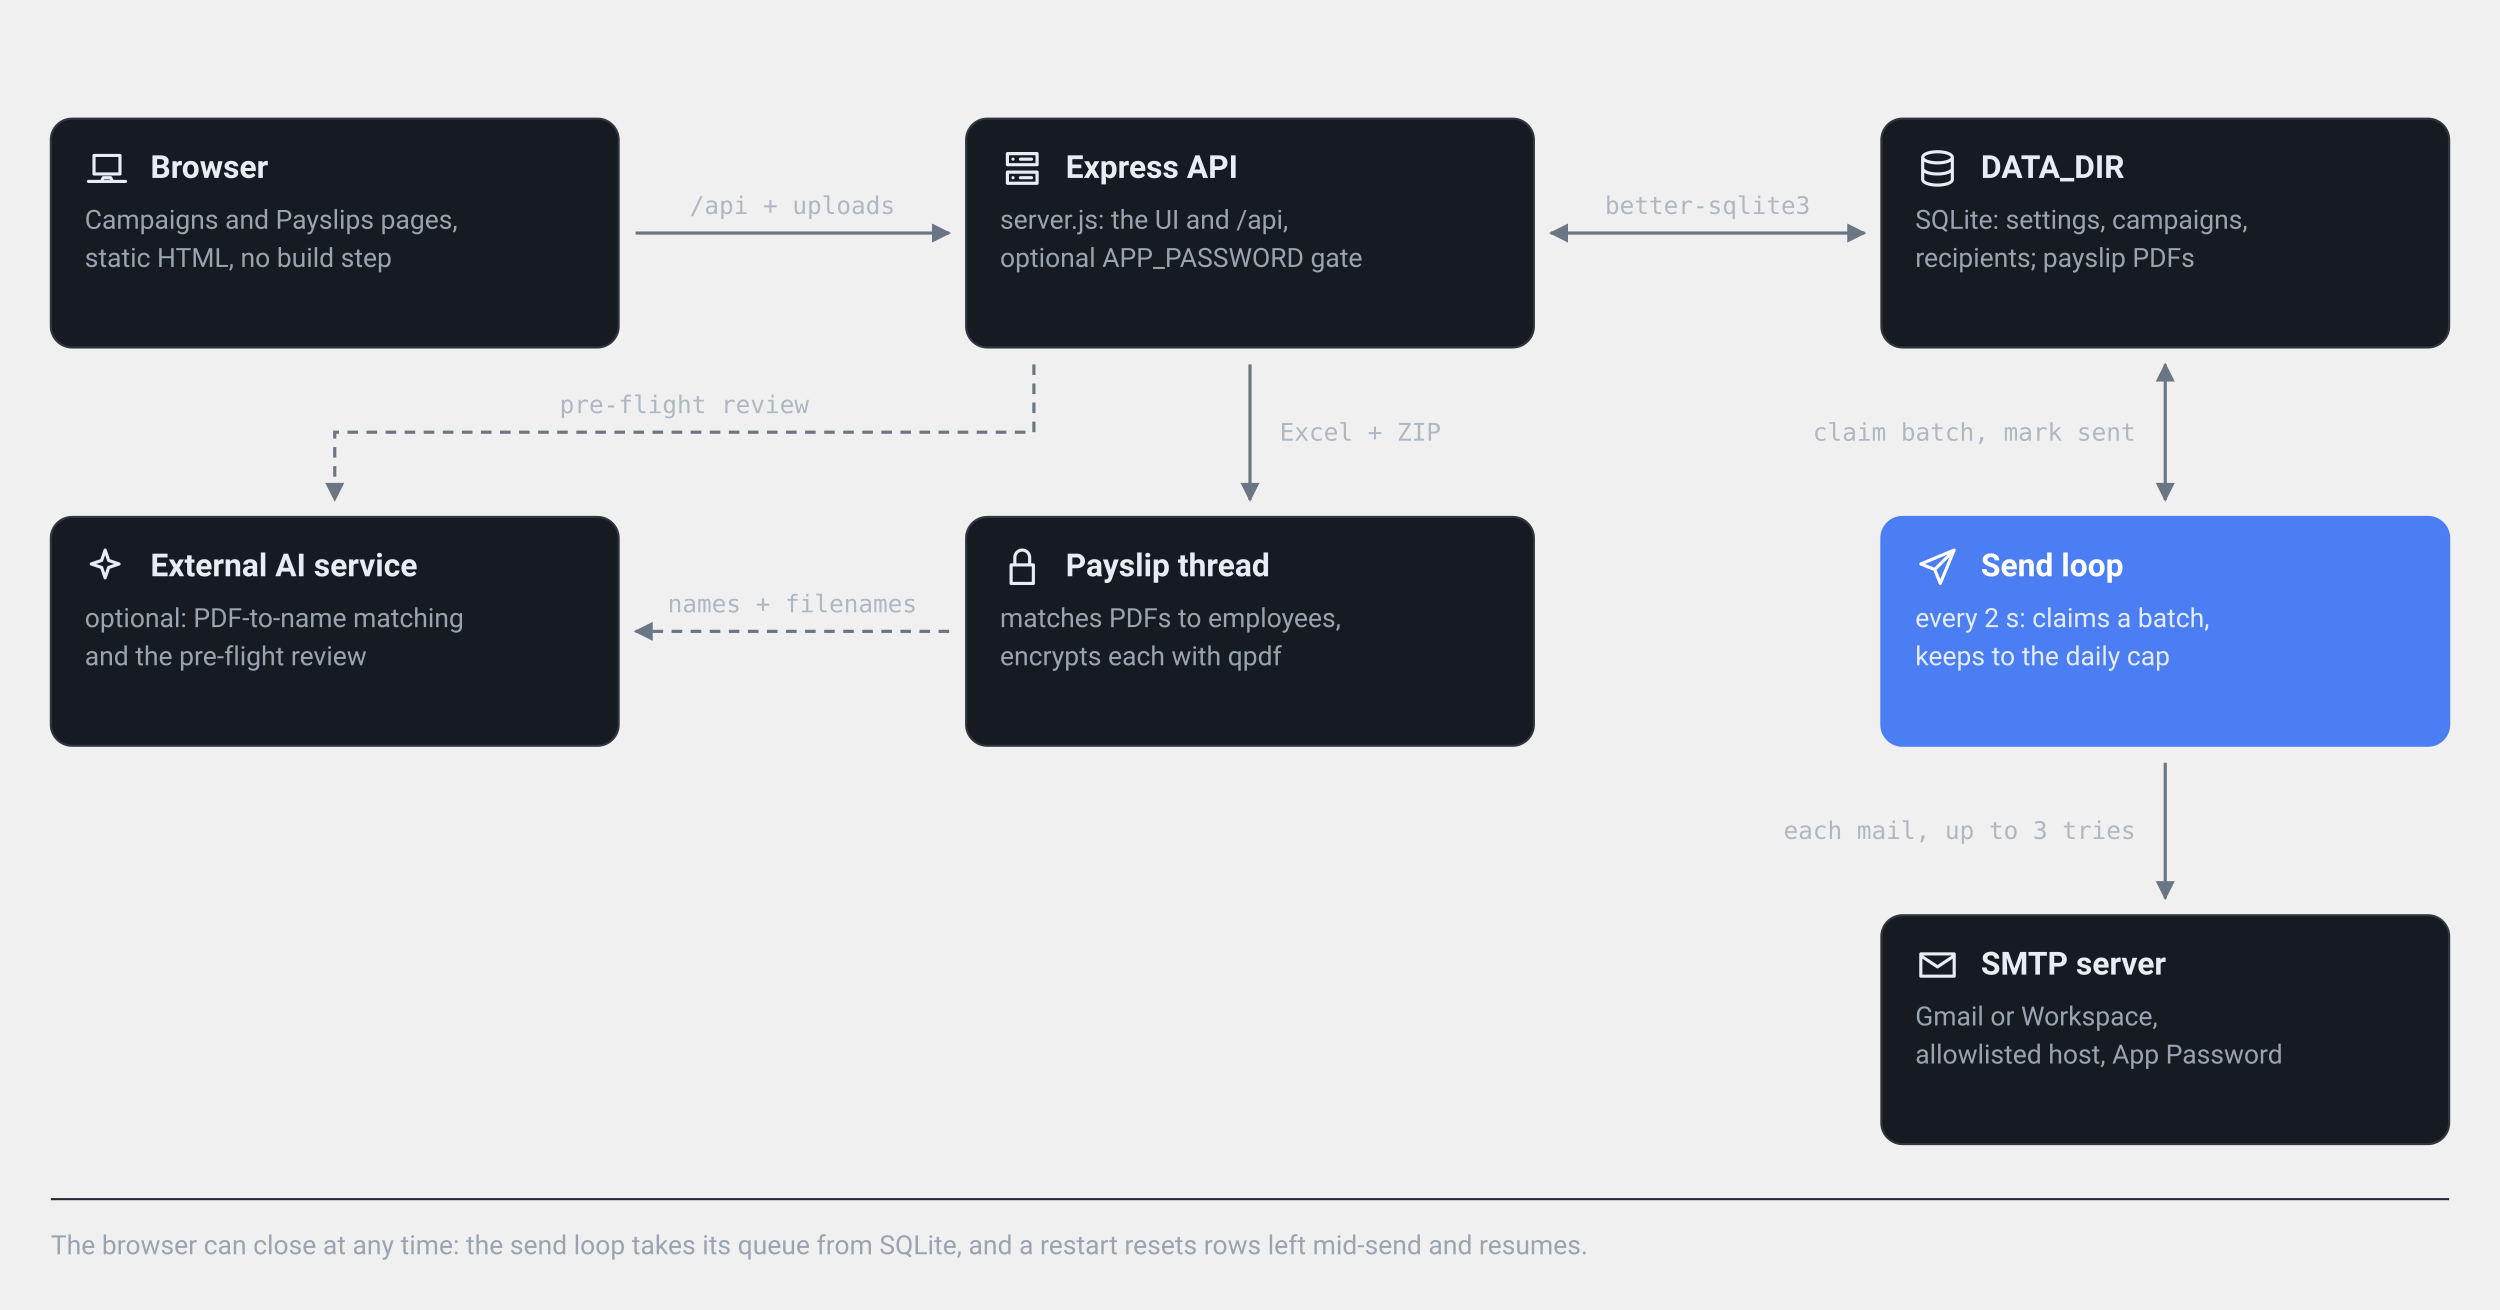
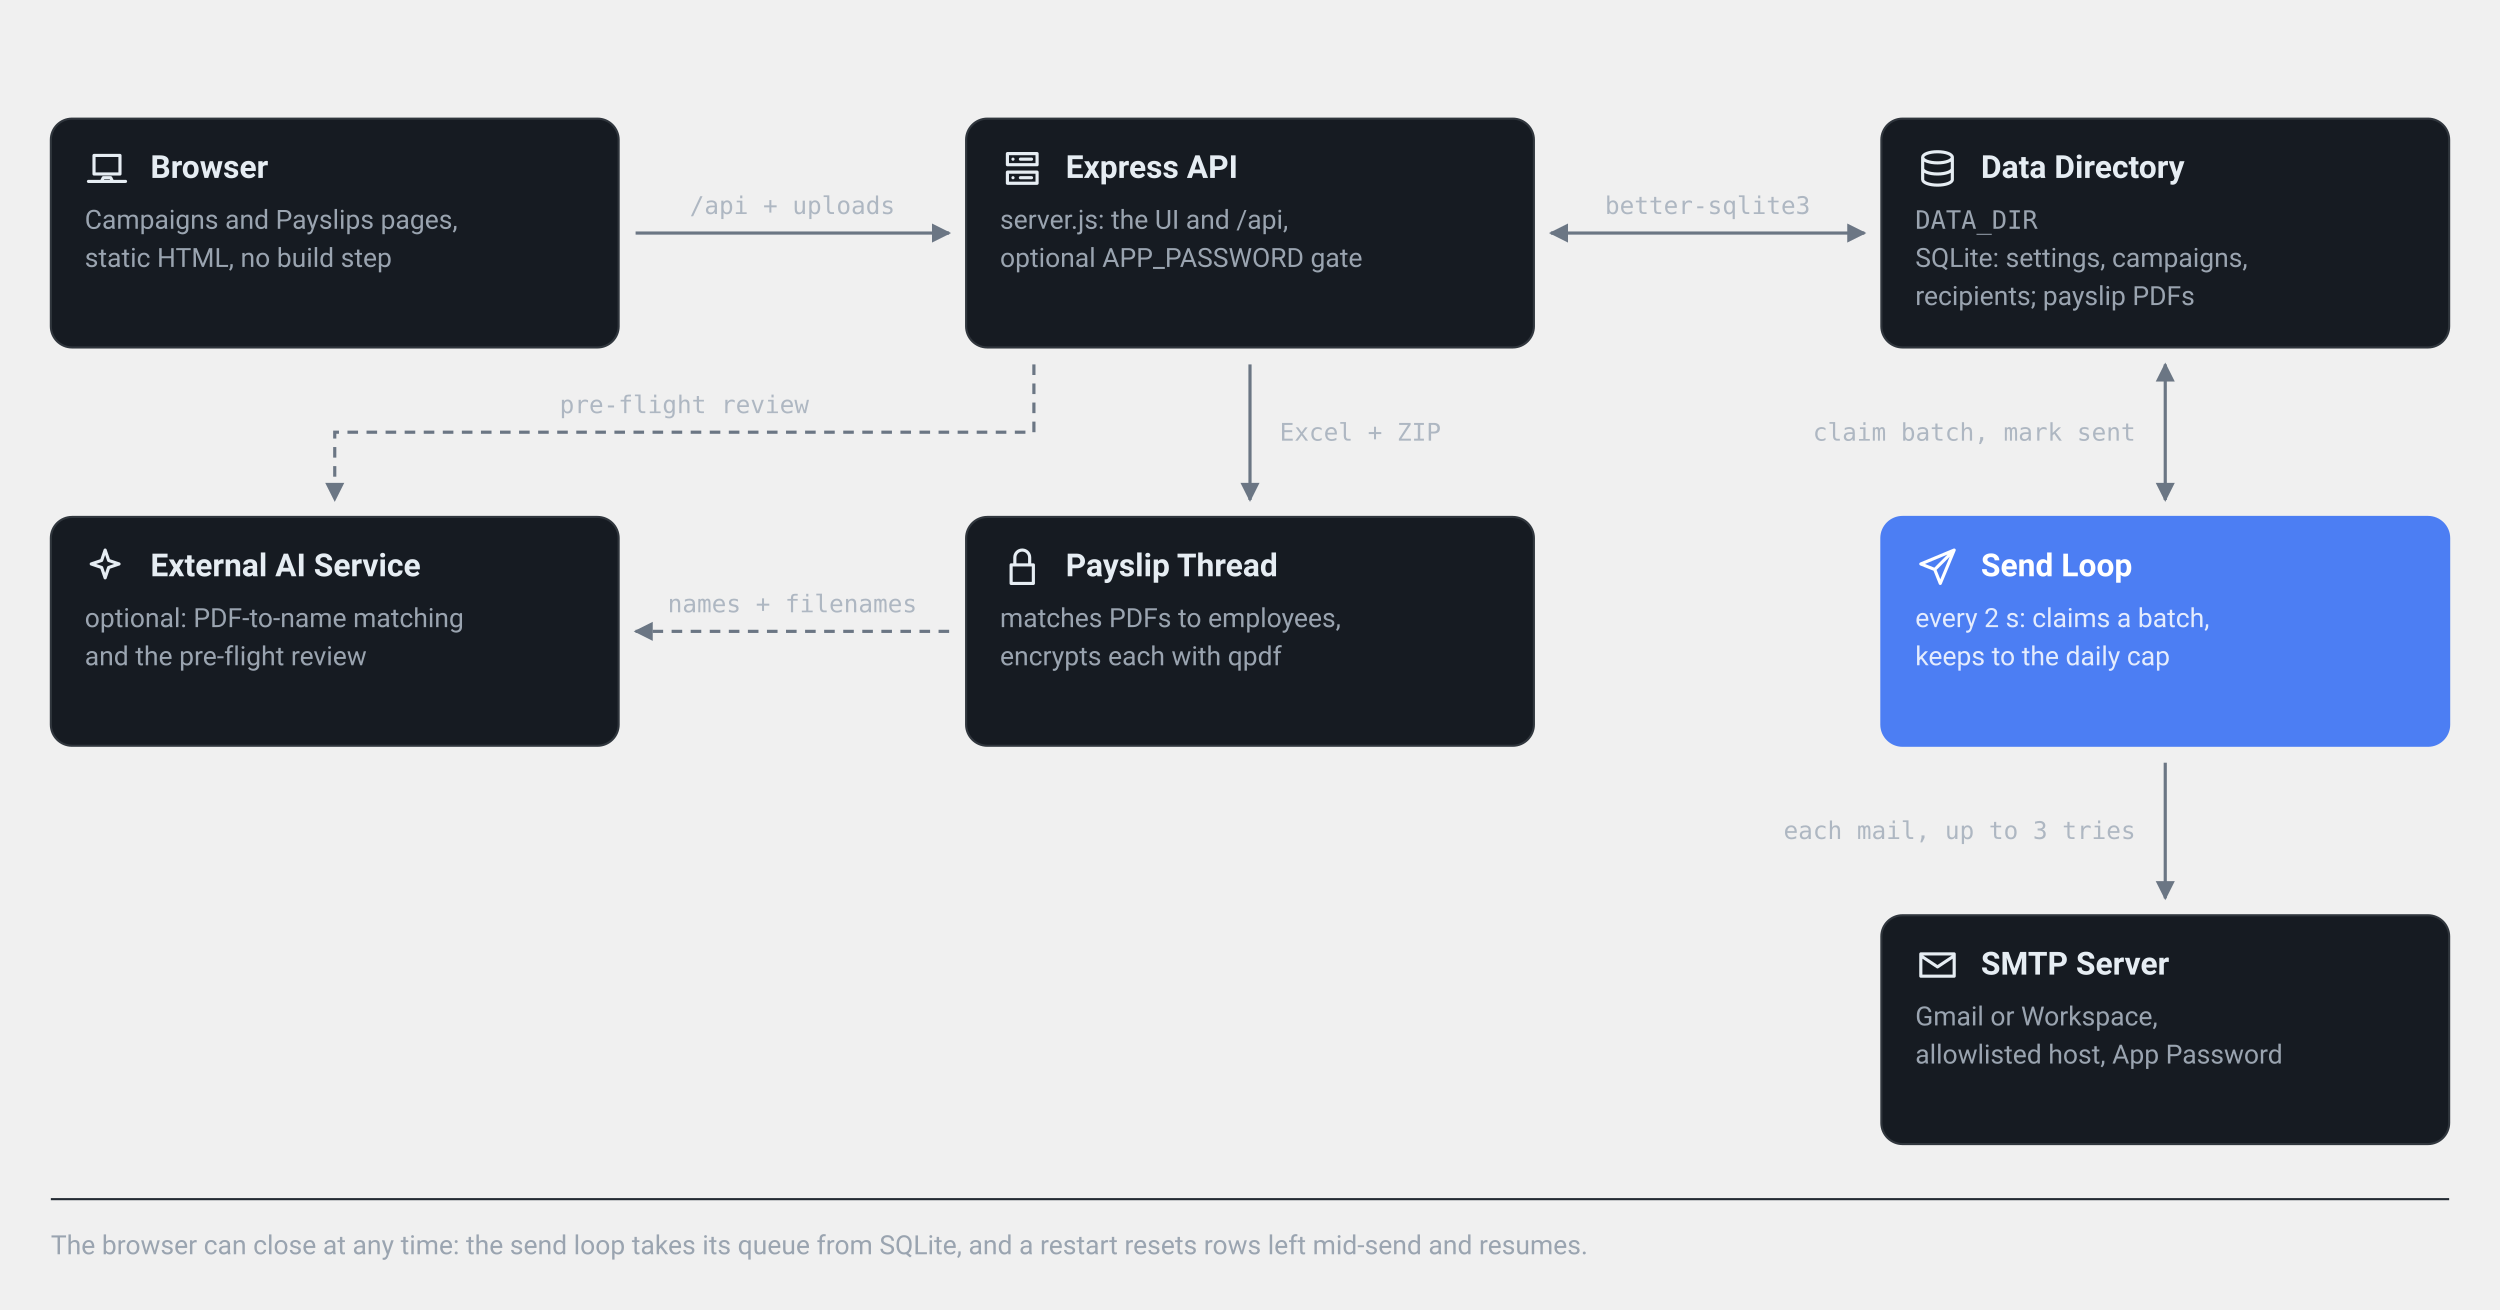
<svg xmlns="http://www.w3.org/2000/svg" viewBox="0 0 1180 618" width="1180" height="618" role="img" aria-label="The browser talks to the Express API in one Node process. The API keeps settings, campaigns and recipients in SQLite under DATA_DIR and hands payslip preparation to a worker thread, which can ask an external AI service to match PDFs to employees and encrypts each one with qpdf; the API can also ask the service for a pre-flight review. A send loop claims batches from SQLite every two seconds and sends them over SMTP.">
  <defs>
    <marker id="a" viewBox="0 0 10 10" refX="9" refY="5" markerWidth="6" markerHeight="6" orient="auto-start-reverse">
      <path d="M0 0 10 5 0 10z" fill="#6b7684" />
    </marker>
    <marker id="b" viewBox="0 0 10 10" refX="1" refY="5" markerWidth="6" markerHeight="6" orient="auto">
      <path d="M10 0 0 5 10 10z" fill="#6b7684" />
    </marker>
  </defs>
  <rect x="24" y="56" width="268" height="108" rx="10" fill="#161b22" stroke="#30363d" stroke-width="1" />
  <g transform="translate(40.0,69.0) scale(0.875)" fill="none" stroke="#e6edf3" stroke-width="1.7" stroke-linecap="round" stroke-linejoin="round">
    <path d="M5 5h14v10H5z M2 19h20 M9 19l1-2h4l1 2" />
  </g>
  <text x="71.0" y="84.0" font-family="system-ui,-apple-system,'Segoe UI',Roboto,Helvetica,Arial,sans-serif" font-size="15" fill="#e6edf3" text-anchor="start" font-weight="600">Browser</text>
  <text x="40.0" y="108.0" font-family="system-ui,-apple-system,'Segoe UI',Roboto,Helvetica,Arial,sans-serif" font-size="12.5" fill="#9aa4b0" text-anchor="start">Campaigns and Payslips pages,</text>
  <text x="40.0" y="126.0" font-family="system-ui,-apple-system,'Segoe UI',Roboto,Helvetica,Arial,sans-serif" font-size="12.5" fill="#9aa4b0" text-anchor="start">static HTML, no build step</text>
  <rect x="456" y="56" width="268" height="108" rx="10" fill="#161b22" stroke="#30363d" stroke-width="1" />
  <g transform="translate(472.0,69.0) scale(0.875)" fill="none" stroke="#e6edf3" stroke-width="1.7" stroke-linecap="round" stroke-linejoin="round">
    <path d="M4 4h16v6H4z M4 14h16v6H4z M7 7h.01 M7 17h.01 M11 7h6 M11 17h6" />
  </g>
  <text x="503.0" y="84.0" font-family="system-ui,-apple-system,'Segoe UI',Roboto,Helvetica,Arial,sans-serif" font-size="15" fill="#e6edf3" text-anchor="start" font-weight="600">Express API</text>
  <text x="472.0" y="108.0" font-family="system-ui,-apple-system,'Segoe UI',Roboto,Helvetica,Arial,sans-serif" font-size="12.5" fill="#9aa4b0" text-anchor="start">server.js: the UI and /api,</text>
  <text x="472.0" y="126.0" font-family="system-ui,-apple-system,'Segoe UI',Roboto,Helvetica,Arial,sans-serif" font-size="12.5" fill="#9aa4b0" text-anchor="start">optional APP_PASSWORD gate</text>
  <rect x="888" y="56" width="268" height="108" rx="10" fill="#161b22" stroke="#30363d" stroke-width="1" />
  <g transform="translate(904.0,69.0) scale(0.875)" fill="none" stroke="#e6edf3" stroke-width="1.7" stroke-linecap="round" stroke-linejoin="round">
    <path d="M4 6c0-1.7 3.6-3 8-3s8 1.3 8 3-3.6 3-8 3-8-1.3-8-3z M4 6v12c0 1.7 3.6 3 8 3s8-1.3 8-3V6 M4 12c0 1.7 3.6 3 8 3s8-1.3 8-3" />
  </g>
-   <text x="935.0" y="84.0" font-family="system-ui,-apple-system,'Segoe UI',Roboto,Helvetica,Arial,sans-serif" font-size="15" fill="#e6edf3" text-anchor="start" font-weight="600">DATA_DIR</text>
-   <text x="904.0" y="108.0" font-family="system-ui,-apple-system,'Segoe UI',Roboto,Helvetica,Arial,sans-serif" font-size="12.5" fill="#9aa4b0" text-anchor="start">SQLite: settings, campaigns,</text>
-   <text x="904.0" y="126.0" font-family="system-ui,-apple-system,'Segoe UI',Roboto,Helvetica,Arial,sans-serif" font-size="12.5" fill="#9aa4b0" text-anchor="start">recipients; payslip PDFs</text>
+   <text x="935.0" y="84.0" font-family="system-ui,-apple-system,'Segoe UI',Roboto,Helvetica,Arial,sans-serif" font-size="15" fill="#e6edf3" text-anchor="start" font-weight="600">Data Directory</text>
+   <text x="904.0" y="108.0" font-family="ui-monospace,SFMono-Regular,'SF Mono',Menlo,Consolas,monospace" font-size="12" fill="#9aa4b0" text-anchor="start">DATA_DIR</text>
+   <text x="904.0" y="126.0" font-family="system-ui,-apple-system,'Segoe UI',Roboto,Helvetica,Arial,sans-serif" font-size="12.5" fill="#9aa4b0" text-anchor="start">SQLite: settings, campaigns,</text>
+   <text x="904.0" y="144.0" font-family="system-ui,-apple-system,'Segoe UI',Roboto,Helvetica,Arial,sans-serif" font-size="12.5" fill="#9aa4b0" text-anchor="start">recipients; payslip PDFs</text>
  <rect x="24" y="244" width="268" height="108" rx="10" fill="#161b22" stroke="#30363d" stroke-width="1" />
  <g transform="translate(40.0,257.0) scale(0.875)" fill="none" stroke="#e6edf3" stroke-width="1.7" stroke-linecap="round" stroke-linejoin="round">
    <path d="M11 3l1.9 5.6L18.5 10.5l-5.6 1.9L11 18l-1.9-5.6L3.5 10.5l5.6-1.9z" />
  </g>
-   <text x="71.0" y="272.0" font-family="system-ui,-apple-system,'Segoe UI',Roboto,Helvetica,Arial,sans-serif" font-size="15" fill="#e6edf3" text-anchor="start" font-weight="600">External AI service</text>
+   <text x="71.0" y="272.0" font-family="system-ui,-apple-system,'Segoe UI',Roboto,Helvetica,Arial,sans-serif" font-size="15" fill="#e6edf3" text-anchor="start" font-weight="600">External AI Service</text>
  <text x="40.0" y="296.0" font-family="system-ui,-apple-system,'Segoe UI',Roboto,Helvetica,Arial,sans-serif" font-size="12.5" fill="#9aa4b0" text-anchor="start">optional: PDF-to-name matching</text>
  <text x="40.0" y="314.0" font-family="system-ui,-apple-system,'Segoe UI',Roboto,Helvetica,Arial,sans-serif" font-size="12.5" fill="#9aa4b0" text-anchor="start">and the pre-flight review</text>
  <rect x="456" y="244" width="268" height="108" rx="10" fill="#161b22" stroke="#30363d" stroke-width="1" />
  <g transform="translate(472.0,257.0) scale(0.875)" fill="none" stroke="#e6edf3" stroke-width="1.7" stroke-linecap="round" stroke-linejoin="round">
    <path d="M6 11h12v10H6z M8 11V7a4 4 0 0 1 8 0v4" />
  </g>
-   <text x="503.0" y="272.0" font-family="system-ui,-apple-system,'Segoe UI',Roboto,Helvetica,Arial,sans-serif" font-size="15" fill="#e6edf3" text-anchor="start" font-weight="600">Payslip thread</text>
+   <text x="503.0" y="272.0" font-family="system-ui,-apple-system,'Segoe UI',Roboto,Helvetica,Arial,sans-serif" font-size="15" fill="#e6edf3" text-anchor="start" font-weight="600">Payslip Thread</text>
  <text x="472.0" y="296.0" font-family="system-ui,-apple-system,'Segoe UI',Roboto,Helvetica,Arial,sans-serif" font-size="12.5" fill="#9aa4b0" text-anchor="start">matches PDFs to employees,</text>
  <text x="472.0" y="314.0" font-family="system-ui,-apple-system,'Segoe UI',Roboto,Helvetica,Arial,sans-serif" font-size="12.5" fill="#9aa4b0" text-anchor="start">encrypts each with qpdf</text>
  <rect x="888" y="244" width="268" height="108" rx="10" fill="#4c7ef3" stroke="#4c7ef3" stroke-width="1" />
  <g transform="translate(904.0,257.0) scale(0.875)" fill="none" stroke="#ffffff" stroke-width="1.7" stroke-linecap="round" stroke-linejoin="round">
    <path d="M21 3 3 10.5l7.5 3 3 7.5z M10.5 13.5 21 3" />
  </g>
-   <text x="935.0" y="272.0" font-family="system-ui,-apple-system,'Segoe UI',Roboto,Helvetica,Arial,sans-serif" font-size="15" fill="#ffffff" text-anchor="start" font-weight="600">Send loop</text>
+   <text x="935.0" y="272.0" font-family="system-ui,-apple-system,'Segoe UI',Roboto,Helvetica,Arial,sans-serif" font-size="15" fill="#ffffff" text-anchor="start" font-weight="600">Send Loop</text>
  <text x="904.0" y="296.0" font-family="system-ui,-apple-system,'Segoe UI',Roboto,Helvetica,Arial,sans-serif" font-size="12.5" fill="#ffffff" text-anchor="start" opacity="0.85">every 2 s: claims a batch,</text>
  <text x="904.0" y="314.0" font-family="system-ui,-apple-system,'Segoe UI',Roboto,Helvetica,Arial,sans-serif" font-size="12.5" fill="#ffffff" text-anchor="start" opacity="0.85">keeps to the daily cap</text>
  <rect x="888" y="432" width="268" height="108" rx="10" fill="#161b22" stroke="#30363d" stroke-width="1" />
  <g transform="translate(904.0,445.0) scale(0.875)" fill="none" stroke="#e6edf3" stroke-width="1.7" stroke-linecap="round" stroke-linejoin="round">
    <path d="M3 6h18v12H3z M3 7l9 6 9-6" />
  </g>
-   <text x="935.0" y="460.0" font-family="system-ui,-apple-system,'Segoe UI',Roboto,Helvetica,Arial,sans-serif" font-size="15" fill="#e6edf3" text-anchor="start" font-weight="600">SMTP server</text>
+   <text x="935.0" y="460.0" font-family="system-ui,-apple-system,'Segoe UI',Roboto,Helvetica,Arial,sans-serif" font-size="15" fill="#e6edf3" text-anchor="start" font-weight="600">SMTP Server</text>
  <text x="904.0" y="484.0" font-family="system-ui,-apple-system,'Segoe UI',Roboto,Helvetica,Arial,sans-serif" font-size="12.5" fill="#9aa4b0" text-anchor="start">Gmail or Workspace,</text>
  <text x="904.0" y="502.0" font-family="system-ui,-apple-system,'Segoe UI',Roboto,Helvetica,Arial,sans-serif" font-size="12.5" fill="#9aa4b0" text-anchor="start">allowlisted host, App Password</text>
  <polyline points="300,110.0 448,110.0" fill="none" stroke="#6b7684" stroke-width="1.5" marker-end="url(#a)" />
  <text x="374.0" y="101.0" font-family="ui-monospace,SFMono-Regular,'SF Mono',Menlo,Consolas,monospace" font-size="11.5" fill="#aeb7c2" text-anchor="middle">/api + uploads</text>
  <polyline points="732,110.0 880,110.0" fill="none" stroke="#6b7684" stroke-width="1.5" marker-end="url(#a)" marker-start="url(#b)" />
  <text x="806.0" y="101.0" font-family="ui-monospace,SFMono-Regular,'SF Mono',Menlo,Consolas,monospace" font-size="11.5" fill="#aeb7c2" text-anchor="middle">better-sqlite3</text>
  <polyline points="590.0,172 590.0,236" fill="none" stroke="#6b7684" stroke-width="1.5" marker-end="url(#a)" />
  <text x="604.0" y="208.0" font-family="ui-monospace,SFMono-Regular,'SF Mono',Menlo,Consolas,monospace" font-size="11.5" fill="#aeb7c2" text-anchor="start">Excel + ZIP</text>
  <polyline points="488,172 488,204.0 158.0,204.0 158.0,236" fill="none" stroke="#6b7684" stroke-width="1.5" stroke-dasharray="5 4" marker-end="url(#a)" />
  <text x="323.0" y="195.0" font-family="ui-monospace,SFMono-Regular,'SF Mono',Menlo,Consolas,monospace" font-size="11.5" fill="#aeb7c2" text-anchor="middle">pre-flight review</text>
  <polyline points="448,298.0 300,298.0" fill="none" stroke="#6b7684" stroke-width="1.5" stroke-dasharray="5 4" marker-end="url(#a)" />
  <text x="374.0" y="289.0" font-family="ui-monospace,SFMono-Regular,'SF Mono',Menlo,Consolas,monospace" font-size="11.5" fill="#aeb7c2" text-anchor="middle">names + filenames</text>
  <polyline points="1022.0,172 1022.0,236" fill="none" stroke="#6b7684" stroke-width="1.5" marker-end="url(#a)" marker-start="url(#b)" />
  <text x="1008.0" y="208.0" font-family="ui-monospace,SFMono-Regular,'SF Mono',Menlo,Consolas,monospace" font-size="11.5" fill="#aeb7c2" text-anchor="end">claim batch, mark sent</text>
  <polyline points="1022.0,360 1022.0,424" fill="none" stroke="#6b7684" stroke-width="1.5" marker-end="url(#a)" />
  <text x="1008.0" y="396.0" font-family="ui-monospace,SFMono-Regular,'SF Mono',Menlo,Consolas,monospace" font-size="11.5" fill="#aeb7c2" text-anchor="end">each mail, up to 3 tries</text>
  <line x1="24" y1="566" x2="1156" y2="566" stroke="#232a33" stroke-width="1" />
  <text x="24.0" y="592.0" font-family="system-ui,-apple-system,'Segoe UI',Roboto,Helvetica,Arial,sans-serif" font-size="12.5" fill="#9aa4b0" text-anchor="start">The browser can close at any time: the send loop takes its queue from SQLite, and a restart resets rows left mid-send and resumes.</text>
</svg>
